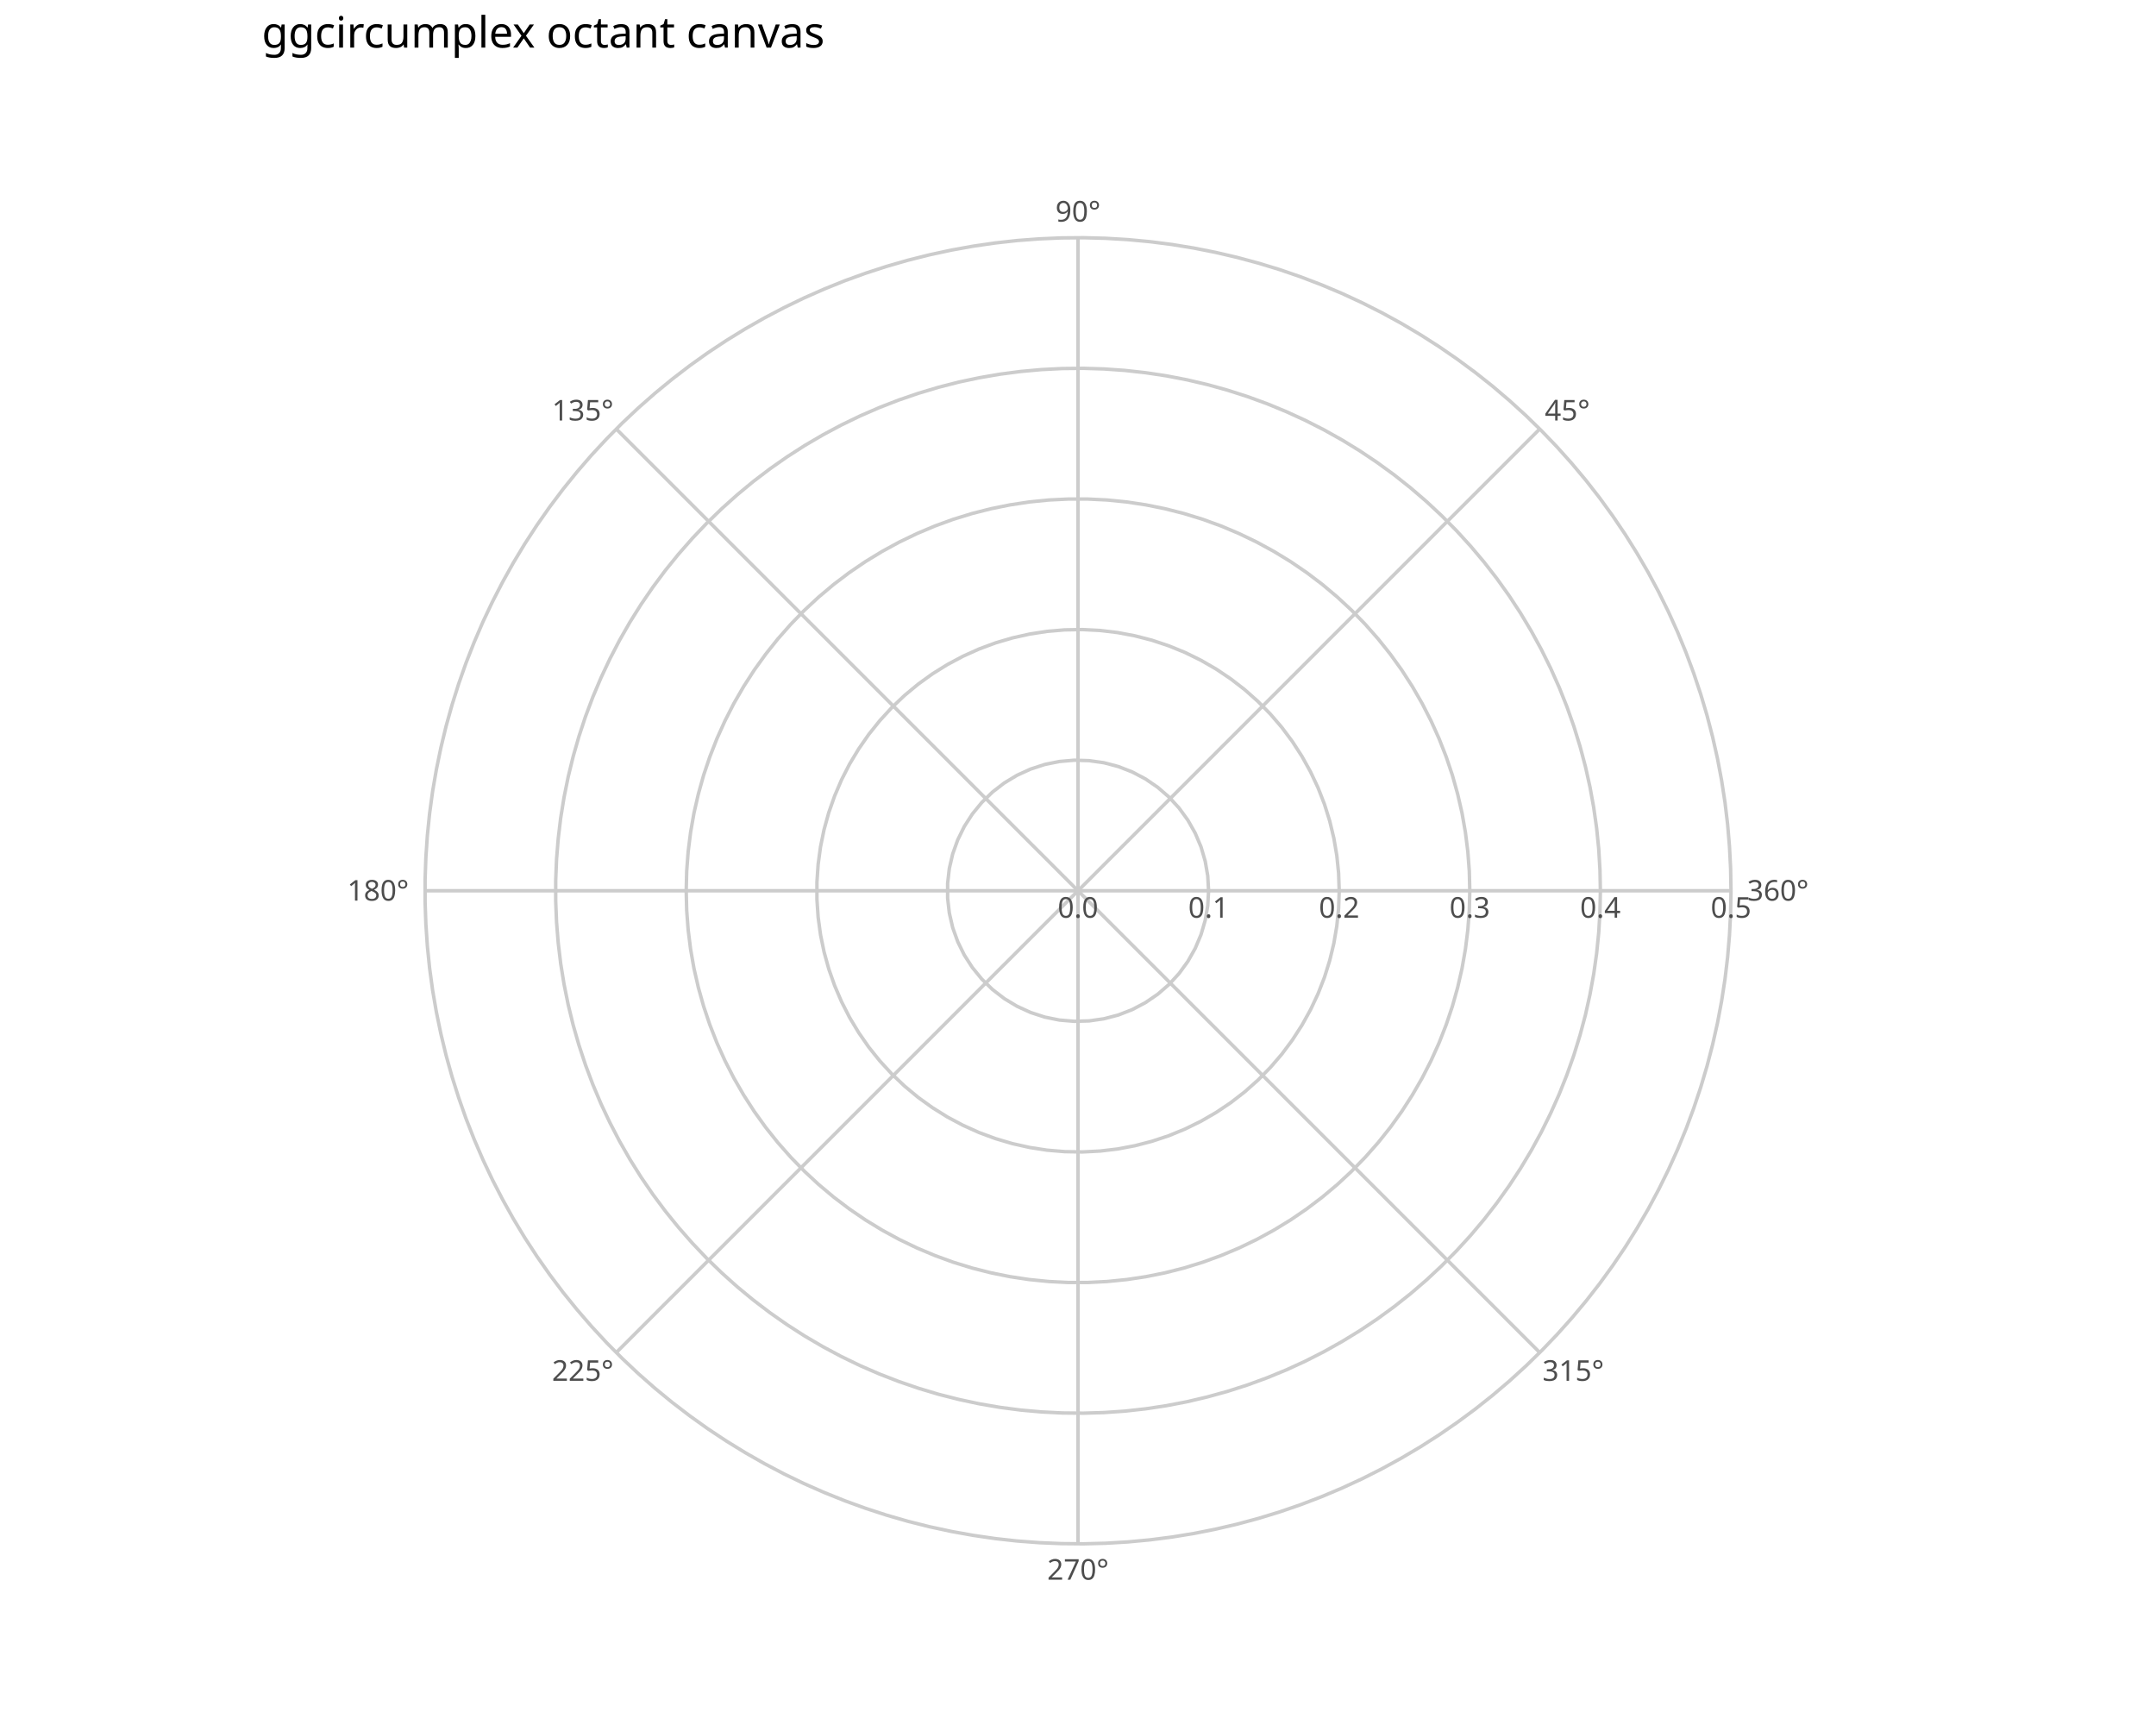
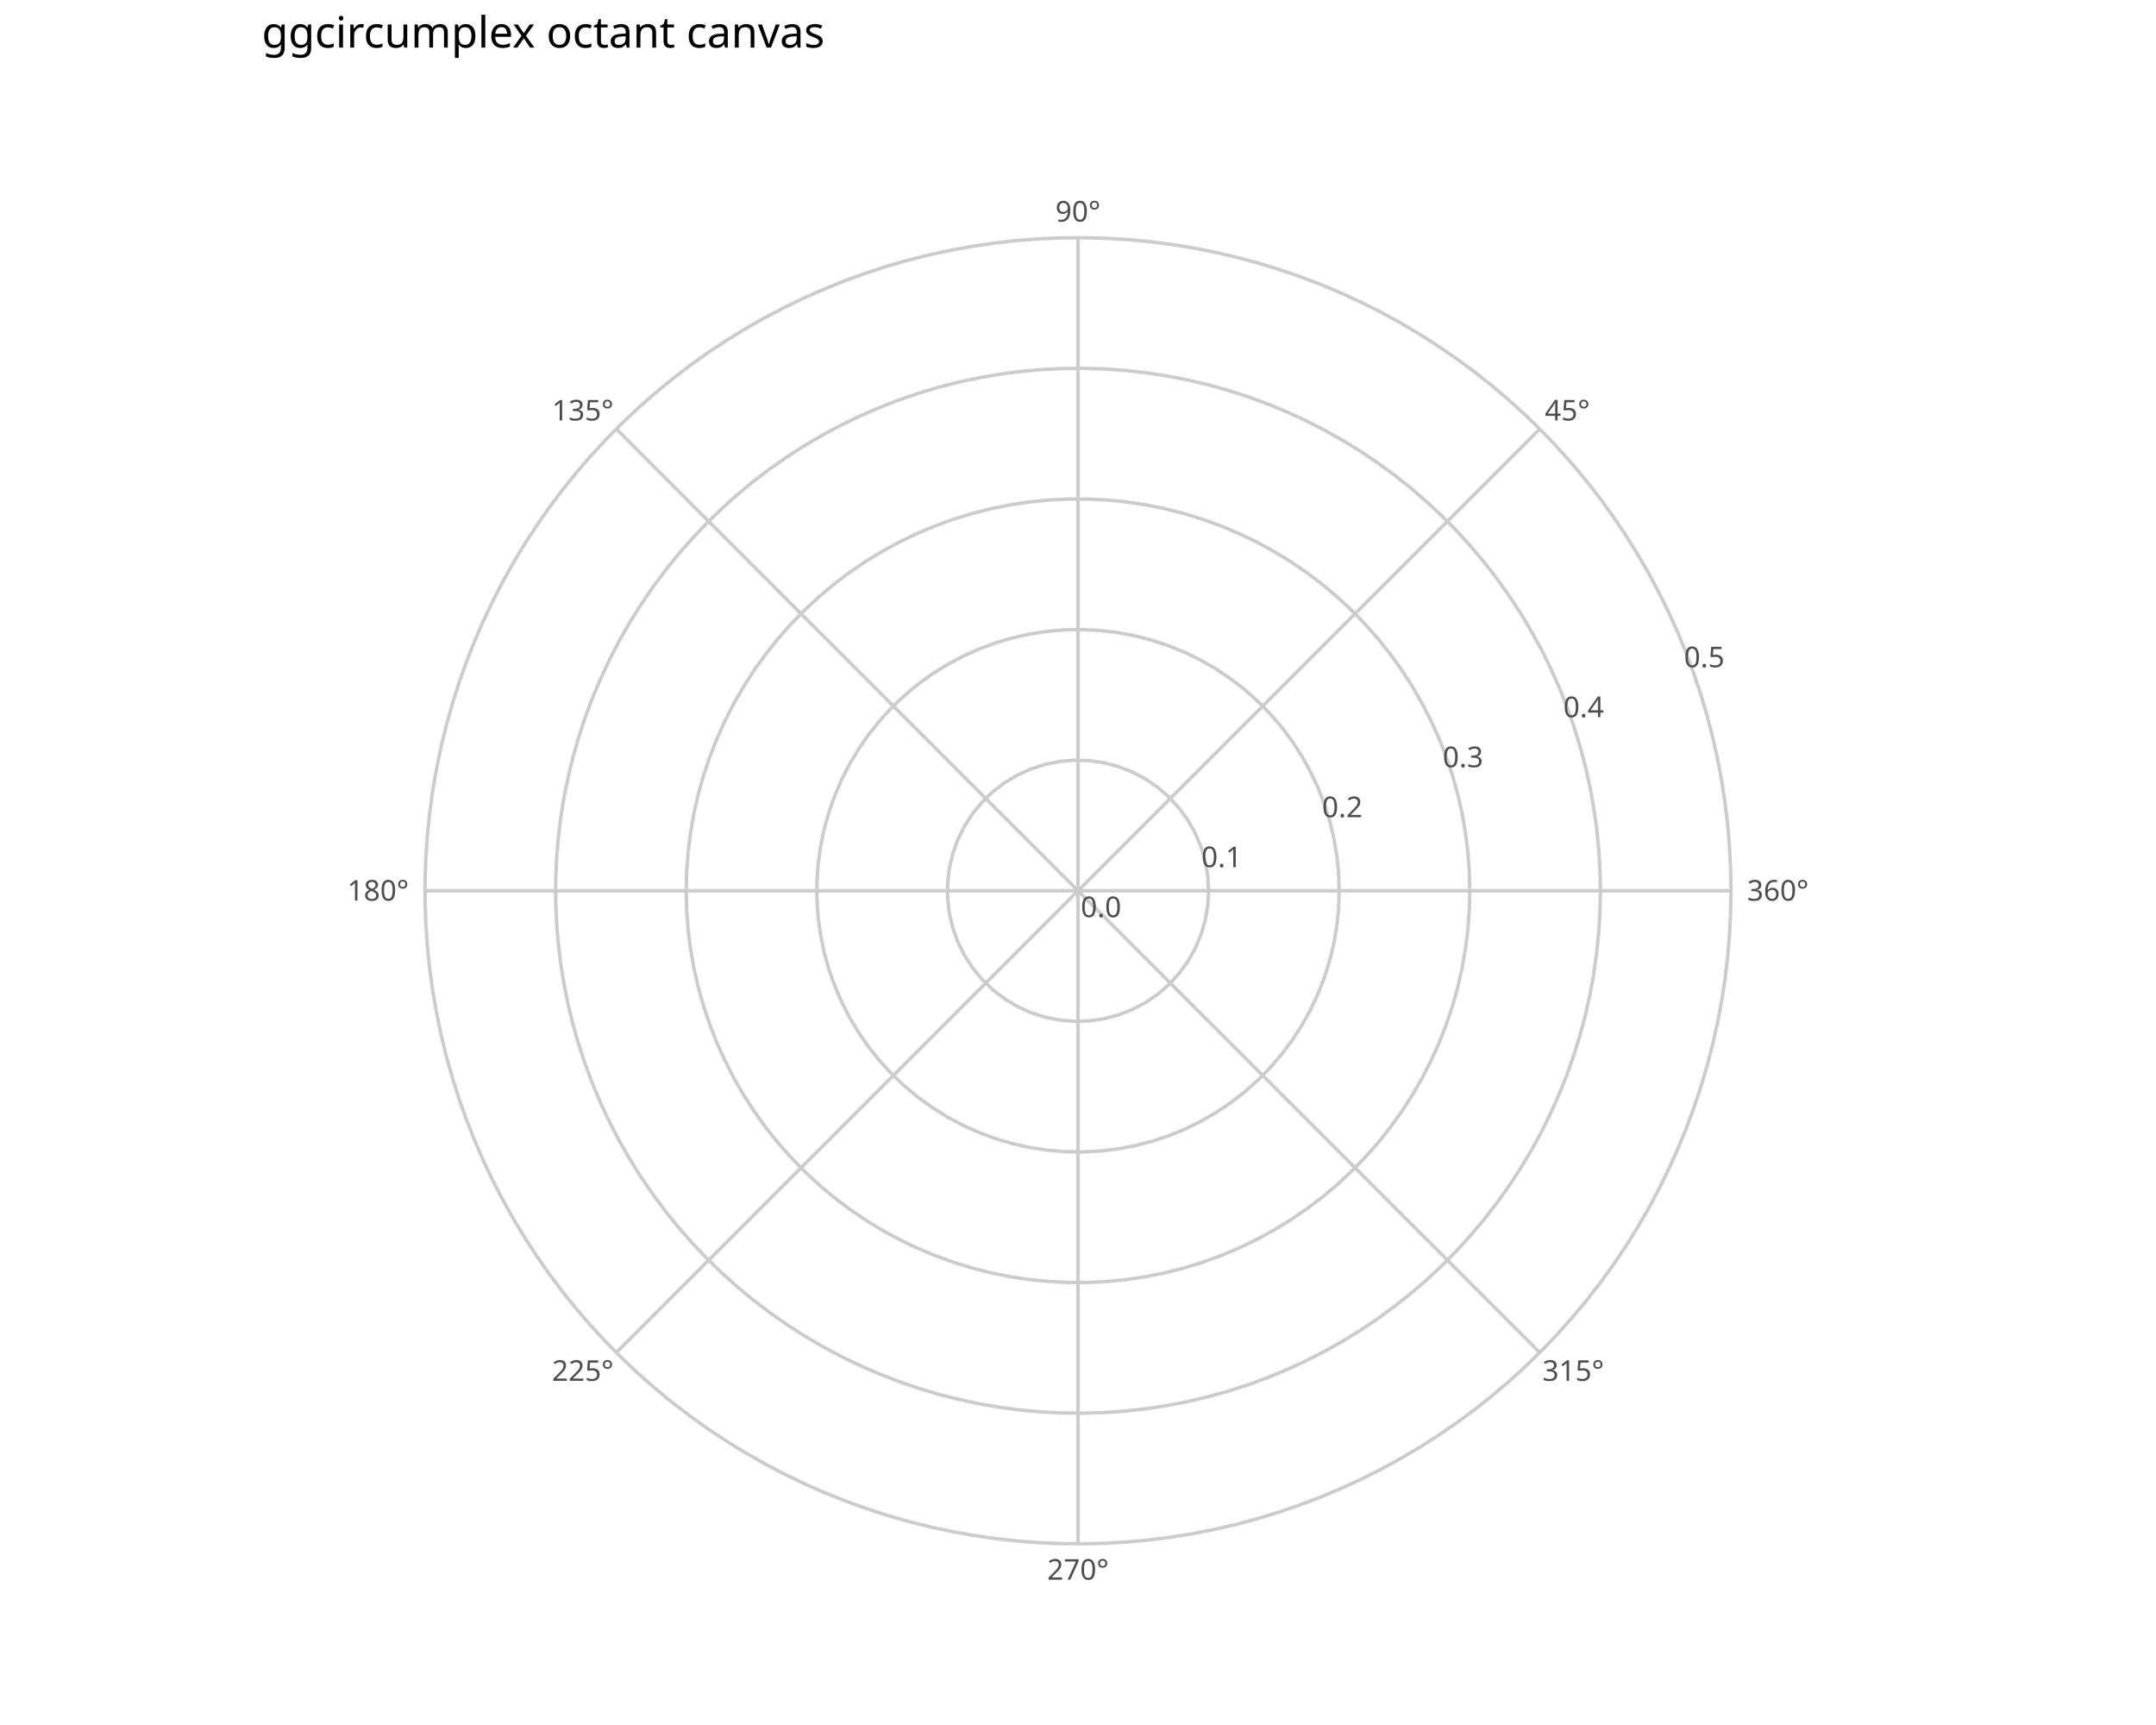
<svg xmlns="http://www.w3.org/2000/svg" class="svglite" data-engine-version="2.0" width="720.00pt" height="576.00pt" viewBox="0 0 720.00 576.00">
  <defs>
    <style type="text/css">
    .svglite line, .svglite polyline, .svglite polygon, .svglite path, .svglite rect, .svglite circle {
      fill: none;
      stroke: #000000;
      stroke-linecap: round;
      stroke-linejoin: round;
      stroke-miterlimit: 10.00;
    }
  </style>
  </defs>
  <rect width="100%" height="100%" style="stroke: none; fill: #FFFFFF;" />
  <defs>
    <clipPath id="cpMC4wMHw3MjAuMDB8MC4wMHw1NzYuMDA=">
      <rect x="0.00" y="0.00" width="720.00" height="576.00" />
    </clipPath>
  </defs>
  <g clip-path="url(#cpMC4wMHw3MjAuMDB8MC4wMHw1NzYuMDA=)">
</g>
  <defs>
    <clipPath id="cpODEuNDR8NjM4LjU2fDAuMDB8NTc2LjAw">
      <rect x="81.44" y="0.00" width="557.12" height="576.00" />
    </clipPath>
  </defs>
  <g clip-path="url(#cpODEuNDR8NjM4LjU2fDAuMDB8NTc2LjAw)">
    <rect x="81.44" y="0.00" width="557.12" height="576.00" style="stroke-width: 1.16; stroke: none; fill: #FFFFFF;" />
  </g>
  <g clip-path="url(#cpMC4wMHw3MjAuMDB8MC4wMHw1NzYuMDA=)">
    <polyline points="360.00,297.44 360.00,297.44 " style="stroke-width: 1.16; stroke: #CCCCCC; stroke-linecap: butt;" />
    <polyline points="403.61,297.44 403.33,292.47 402.48,287.56 401.08,282.78 399.14,278.20 396.69,273.86 393.76,269.83 390.40,266.16 386.63,262.90 382.52,260.09 378.12,257.77 373.48,255.96 368.66,254.69 363.73,253.99 358.75,253.84 353.79,254.27 348.91,255.26 344.18,256.80 339.65,258.87 335.38,261.44 331.44,264.48 327.87,267.95 324.72,271.80 322.02,275.99 319.83,280.46 318.15,285.15 317.03,290.00 316.46,294.95 316.46,299.93 317.03,304.88 318.15,309.73 319.83,314.42 322.02,318.88 324.72,323.07 327.87,326.93 331.44,330.40 335.38,333.44 339.65,336.01 344.18,338.08 348.91,339.62 353.79,340.61 358.75,341.03 363.73,340.89 368.66,340.18 373.48,338.92 378.12,337.11 382.52,334.79 386.63,331.98 390.40,328.72 393.76,325.05 396.69,321.02 399.14,316.68 401.08,312.09 402.48,307.32 403.33,302.41 403.61,297.44 " style="stroke-width: 1.16; stroke: #CCCCCC; stroke-linecap: butt;" />
    <polyline points="447.23,297.44 447.03,291.55 446.43,285.69 445.44,279.88 444.06,274.15 442.30,268.53 440.16,263.04 437.65,257.71 434.79,252.56 431.59,247.61 428.07,242.89 424.23,238.42 420.10,234.22 415.69,230.30 411.03,226.70 406.14,223.41 401.04,220.47 395.75,217.87 390.29,215.64 384.70,213.78 379.00,212.31 373.21,211.22 367.36,210.52 361.47,210.22 355.58,210.32 349.71,210.82 343.89,211.71 338.14,213.00 332.49,214.66 326.96,216.71 321.59,219.13 316.39,221.90 311.39,225.01 306.61,228.46 302.07,232.22 297.80,236.28 293.82,240.62 290.13,245.22 286.77,250.06 283.73,255.11 281.05,260.35 278.73,265.77 276.77,271.33 275.20,277.00 274.01,282.78 273.22,288.61 272.82,294.49 272.82,300.38 273.22,306.26 274.01,312.10 275.20,317.87 276.77,323.55 278.73,329.11 281.05,334.52 283.73,339.77 286.77,344.82 290.13,349.66 293.82,354.26 297.80,358.59 302.07,362.65 306.61,366.42 311.39,369.86 316.39,372.98 321.59,375.75 326.96,378.17 332.49,380.21 338.14,381.88 343.89,383.16 349.71,384.06 355.58,384.55 361.47,384.65 367.36,384.35 373.21,383.66 379.00,382.57 384.70,381.09 390.29,379.24 395.75,377.00 401.04,374.41 406.14,371.46 411.03,368.18 415.69,364.57 420.10,360.66 424.23,356.46 428.07,351.99 431.59,347.27 434.79,342.32 437.65,337.17 440.16,331.84 442.30,326.35 444.06,320.73 445.44,315.00 446.43,309.19 447.03,303.33 447.23,297.44 " style="stroke-width: 1.16; stroke: #CCCCCC; stroke-linecap: butt;" />
    <polyline points="490.84,297.44 490.68,290.92 490.19,284.41 489.38,277.94 488.25,271.51 486.79,265.15 485.03,258.87 482.95,252.69 480.57,246.62 477.88,240.67 474.91,234.86 471.64,229.21 468.11,223.73 464.30,218.44 460.23,213.34 455.91,208.44 451.36,203.77 446.58,199.34 441.58,195.14 436.38,191.20 430.99,187.53 425.42,184.13 419.69,181.01 413.81,178.18 407.80,175.64 401.67,173.41 395.44,171.49 389.11,169.88 382.72,168.59 376.27,167.61 369.78,166.96 363.26,166.64 356.74,166.64 350.22,166.96 343.73,167.61 337.28,168.59 330.89,169.88 324.56,171.49 318.33,173.41 312.20,175.64 306.19,178.18 300.31,181.01 294.58,184.13 289.01,187.53 283.62,191.20 278.42,195.14 273.42,199.34 268.64,203.77 264.09,208.44 259.77,213.34 255.70,218.44 251.89,223.73 248.36,229.21 245.09,234.86 242.12,240.67 239.43,246.62 237.05,252.69 234.97,258.87 233.21,265.15 231.75,271.51 230.62,277.94 229.81,284.41 229.32,290.92 229.16,297.44 229.32,303.96 229.81,310.47 230.62,316.94 231.75,323.36 233.21,329.72 234.97,336.00 237.05,342.19 239.43,348.26 242.12,354.21 245.09,360.01 248.36,365.66 251.89,371.14 255.70,376.44 259.77,381.54 264.09,386.43 268.64,391.10 273.42,395.54 278.42,399.73 283.62,403.67 289.01,407.35 294.58,410.75 300.31,413.87 306.19,416.70 312.20,419.23 318.33,421.47 324.56,423.39 330.89,425.00 337.28,426.29 343.73,427.26 350.22,427.91 356.74,428.24 363.26,428.24 369.78,427.91 376.27,427.26 382.72,426.29 389.11,425.00 395.44,423.39 401.67,421.47 407.80,419.23 413.81,416.70 419.69,413.87 425.42,410.75 430.99,407.35 436.38,403.67 441.58,399.73 446.58,395.54 451.36,391.10 455.91,386.43 460.23,381.54 464.30,376.44 468.11,371.14 471.64,365.66 474.91,360.01 477.88,354.21 480.57,348.26 482.95,342.19 485.03,336.00 486.79,329.72 488.25,323.36 489.38,316.94 490.19,310.47 490.68,303.96 490.84,297.44 " style="stroke-width: 1.16; stroke: #CCCCCC; stroke-linecap: butt;" />
    <polyline points="534.45,297.44 534.31,290.46 533.90,283.49 533.20,276.54 532.22,269.63 530.97,262.76 529.45,255.95 527.65,249.20 525.59,242.53 523.26,235.95 520.67,229.47 517.82,223.10 514.72,216.84 511.37,210.72 507.78,204.73 503.95,198.89 499.89,193.21 495.61,187.70 491.11,182.36 486.40,177.20 481.49,172.24 476.39,167.48 471.09,162.93 465.62,158.59 459.98,154.48 454.18,150.59 448.23,146.94 442.14,143.53 435.92,140.37 429.57,137.46 423.12,134.80 416.56,132.41 409.91,130.28 403.18,128.41 396.38,126.82 389.53,125.50 382.63,124.46 375.69,123.69 368.72,123.20 361.75,122.99 354.76,123.06 347.79,123.41 340.84,124.04 333.92,124.95 327.04,126.13 320.21,127.58 313.44,129.31 306.76,131.31 300.15,133.57 293.64,136.10 287.24,138.88 280.96,141.92 274.80,145.21 268.77,148.74 262.90,152.51 257.18,156.51 251.62,160.73 246.24,165.18 241.04,169.84 236.03,174.70 231.22,179.76 226.61,185.01 222.22,190.43 218.05,196.03 214.10,201.79 210.39,207.70 206.92,213.76 203.70,219.95 200.72,226.27 198.00,232.70 195.54,239.23 193.35,245.86 191.42,252.57 189.76,259.35 188.37,266.19 187.25,273.08 186.42,280.01 185.86,286.97 185.58,293.95 185.58,300.93 185.86,307.90 186.42,314.86 187.25,321.79 188.37,328.69 189.76,335.53 191.42,342.31 193.35,349.02 195.54,355.64 198.00,362.18 200.72,368.61 203.70,374.92 206.92,381.11 210.39,387.17 214.10,393.09 218.05,398.85 222.22,404.45 226.61,409.87 231.22,415.12 236.03,420.18 241.04,425.04 246.24,429.70 251.62,434.14 257.18,438.37 262.90,442.37 268.77,446.14 274.80,449.67 280.96,452.96 287.24,456.00 293.64,458.78 300.15,461.30 306.76,463.57 313.44,465.57 320.21,467.29 327.04,468.75 333.92,469.93 340.84,470.84 347.79,471.46 354.76,471.81 361.75,471.88 368.72,471.67 375.69,471.19 382.63,470.42 389.53,469.37 396.38,468.06 403.18,466.46 409.91,464.60 416.56,462.47 423.12,460.07 429.57,457.42 435.92,454.51 442.14,451.34 448.23,447.93 454.18,444.28 459.98,440.40 465.62,436.28 471.09,431.95 476.39,427.39 481.49,422.63 486.40,417.67 491.11,412.52 495.61,407.18 499.89,401.67 503.95,395.99 507.78,390.15 511.37,384.16 514.72,378.04 517.82,371.78 520.67,365.41 523.26,358.92 525.59,352.34 527.65,345.67 529.45,338.93 530.97,332.11 532.22,325.25 533.20,318.33 533.90,311.39 534.31,304.42 534.45,297.44 " style="stroke-width: 1.16; stroke: #CCCCCC; stroke-linecap: butt;" />
    <polyline points="578.07,297.44 577.94,290.03 577.56,282.64 576.94,275.26 576.06,267.90 574.93,260.59 573.56,253.31 571.93,246.08 570.07,238.91 567.96,231.82 565.61,224.79 563.03,217.85 560.21,211.00 557.16,204.26 553.88,197.61 550.38,191.09 546.65,184.69 542.72,178.41 538.57,172.28 534.22,166.28 529.66,160.44 524.91,154.76 519.97,149.24 514.85,143.90 509.55,138.73 504.07,133.74 498.43,128.94 492.63,124.34 486.67,119.94 480.57,115.74 474.33,111.75 467.96,107.97 461.47,104.42 454.85,101.08 448.13,97.97 441.31,95.10 434.39,92.45 427.39,90.04 420.31,87.88 413.15,85.95 405.94,84.27 398.68,82.83 391.37,81.64 384.02,80.70 376.65,80.01 369.26,79.57 361.85,79.38 354.45,79.44 347.05,79.76 339.66,80.32 332.30,81.14 324.97,82.20 317.68,83.52 310.44,85.08 303.26,86.88 296.14,88.93 289.10,91.22 282.14,93.74 275.27,96.51 268.49,99.50 261.83,102.72 255.27,106.17 248.84,109.83 242.53,113.72 236.36,117.81 230.33,122.11 224.45,126.62 218.73,131.32 213.17,136.21 207.78,141.29 202.57,146.55 197.53,151.98 192.69,157.58 188.03,163.35 183.58,169.26 179.33,175.33 175.29,181.53 171.46,187.87 167.85,194.34 164.46,200.92 161.29,207.62 158.36,214.42 155.65,221.31 153.19,228.29 150.96,235.36 148.97,242.49 147.23,249.69 145.73,256.94 144.47,264.24 143.47,271.58 142.72,278.95 142.22,286.33 141.96,293.74 141.96,301.14 142.22,308.54 142.72,315.93 143.47,323.30 144.47,330.64 145.73,337.94 147.23,345.19 148.97,352.39 150.96,359.52 153.19,366.58 155.65,373.57 158.36,380.46 161.29,387.26 164.46,393.96 167.85,400.54 171.46,407.01 175.29,413.35 179.33,419.55 183.58,425.62 188.03,431.53 192.69,437.29 197.53,442.89 202.57,448.33 207.78,453.59 213.17,458.67 218.73,463.56 224.45,468.26 230.33,472.76 236.36,477.07 242.53,481.16 248.84,485.04 255.27,488.71 261.83,492.16 268.49,495.38 275.27,498.37 282.14,501.13 289.10,503.66 296.14,505.95 303.26,508.00 310.44,509.80 317.68,511.36 324.97,512.67 332.30,513.74 339.66,514.56 347.05,515.12 354.45,515.43 361.85,515.50 369.26,515.31 376.65,514.87 384.02,514.18 391.37,513.24 398.68,512.05 405.94,510.61 413.15,508.93 420.31,507.00 427.39,504.83 434.39,502.42 441.31,499.78 448.13,496.90 454.85,493.80 461.47,490.46 467.96,486.90 474.33,483.13 480.57,479.14 486.67,474.94 492.63,470.54 498.43,465.93 504.07,461.14 509.55,456.15 514.85,450.98 519.97,445.63 524.91,440.11 529.66,434.43 534.22,428.59 538.57,422.60 542.72,416.47 546.65,410.19 550.38,403.79 553.88,397.26 557.16,390.62 560.21,383.87 563.03,377.03 565.61,370.09 567.96,363.06 570.07,355.96 571.93,348.80 573.56,341.57 574.93,334.29 576.06,326.97 576.94,319.62 577.56,312.24 577.94,304.84 578.07,297.44 " style="stroke-width: 1.16; stroke: #CCCCCC; stroke-linecap: butt;" />
    <polyline points="360.00,297.44 360.00,289.92 360.00,282.40 360.00,274.88 360.00,267.36 360.00,259.84 360.00,252.32 360.00,244.80 360.00,237.28 360.00,229.76 360.00,222.24 360.00,214.72 360.00,207.20 360.00,199.68 360.00,192.16 360.00,184.65 360.00,177.13 360.00,169.61 360.00,162.09 360.00,154.57 360.00,147.05 360.00,139.53 360.00,132.01 360.00,124.49 360.00,116.97 360.00,109.45 360.00,101.93 360.00,94.41 360.00,86.89 360.00,79.37 " style="stroke-width: 1.16; stroke: #CCCCCC; stroke-linecap: butt;" />
    <polyline points="360.00,297.44 354.68,292.12 349.37,286.80 344.05,281.49 338.73,276.17 333.41,270.85 328.10,265.54 322.78,260.22 317.46,254.90 312.15,249.58 306.83,244.27 301.51,238.95 296.19,233.63 290.88,228.32 285.56,223.00 280.24,217.68 274.93,212.36 269.61,207.05 264.29,201.73 258.97,196.41 253.66,191.10 248.34,185.78 243.02,180.46 237.71,175.14 232.39,169.83 227.07,164.51 221.75,159.19 216.44,153.88 211.12,148.56 205.80,143.24 " style="stroke-width: 1.16; stroke: #CCCCCC; stroke-linecap: butt;" />
    <polyline points="360.00,297.44 352.48,297.44 344.96,297.44 337.44,297.44 329.92,297.44 322.40,297.44 314.88,297.44 307.36,297.44 299.84,297.44 292.32,297.44 284.80,297.44 277.28,297.44 269.77,297.44 262.25,297.44 254.73,297.44 247.21,297.44 239.69,297.44 232.17,297.44 224.65,297.44 217.13,297.44 209.61,297.44 202.09,297.44 194.57,297.44 187.05,297.44 179.53,297.44 172.01,297.44 164.49,297.44 156.97,297.44 149.45,297.44 141.93,297.44 " style="stroke-width: 1.16; stroke: #CCCCCC; stroke-linecap: butt;" />
    <polyline points="360.00,297.44 354.68,302.76 349.37,308.07 344.05,313.39 338.73,318.71 333.41,324.02 328.10,329.34 322.78,334.66 317.46,339.98 312.15,345.29 306.83,350.61 301.51,355.93 296.19,361.24 290.88,366.56 285.56,371.88 280.24,377.20 274.93,382.51 269.61,387.83 264.29,393.15 258.97,398.46 253.66,403.78 248.34,409.10 243.02,414.42 237.71,419.73 232.39,425.05 227.07,430.37 221.75,435.68 216.44,441.00 211.12,446.32 205.80,451.64 " style="stroke-width: 1.16; stroke: #CCCCCC; stroke-linecap: butt;" />
    <polyline points="360.00,297.44 360.00,304.96 360.00,312.48 360.00,320.00 360.00,327.52 360.00,335.04 360.00,342.56 360.00,350.08 360.00,357.59 360.00,365.11 360.00,372.63 360.00,380.15 360.00,387.67 360.00,395.19 360.00,402.71 360.00,410.23 360.00,417.75 360.00,425.27 360.00,432.79 360.00,440.31 360.00,447.83 360.00,455.35 360.00,462.87 360.00,470.39 360.00,477.91 360.00,485.43 360.00,492.95 360.00,500.47 360.00,507.99 360.00,515.51 " style="stroke-width: 1.16; stroke: #CCCCCC; stroke-linecap: butt;" />
    <polyline points="360.00,297.44 365.32,302.76 370.63,308.07 375.95,313.39 381.27,318.71 386.59,324.02 391.90,329.34 397.22,334.66 402.54,339.98 407.85,345.29 413.17,350.61 418.49,355.93 423.81,361.24 429.12,366.56 434.44,371.88 439.76,377.20 445.07,382.51 450.39,387.83 455.71,393.15 461.03,398.46 466.34,403.78 471.66,409.10 476.98,414.42 482.29,419.73 487.61,425.05 492.93,430.37 498.25,435.68 503.56,441.00 508.88,446.32 514.20,451.64 " style="stroke-width: 1.16; stroke: #CCCCCC; stroke-linecap: butt;" />
    <polyline points="360.00,297.44 367.52,297.44 375.04,297.44 382.56,297.44 390.08,297.44 397.60,297.44 405.12,297.44 412.64,297.44 420.16,297.44 427.68,297.44 435.20,297.44 442.72,297.44 450.23,297.44 457.75,297.44 465.27,297.44 472.79,297.44 480.31,297.44 487.83,297.44 495.35,297.44 502.87,297.44 510.39,297.44 517.91,297.44 525.43,297.44 532.95,297.44 540.47,297.44 547.99,297.44 555.51,297.44 563.03,297.44 570.55,297.44 578.07,297.44 " style="stroke-width: 1.16; stroke: #CCCCCC; stroke-linecap: butt;" />
    <polyline points="360.00,297.44 365.32,292.12 370.63,286.80 375.95,281.49 381.27,276.17 386.59,270.85 391.90,265.54 397.22,260.22 402.54,254.90 407.85,249.58 413.17,244.27 418.49,238.95 423.81,233.63 429.12,228.32 434.44,223.00 439.76,217.68 445.07,212.36 450.39,207.05 455.71,201.73 461.03,196.41 466.34,191.10 471.66,185.78 476.98,180.46 482.29,175.14 487.61,169.83 492.93,164.51 498.25,159.19 503.56,153.88 508.88,148.56 514.20,143.24 " style="stroke-width: 1.16; stroke: #CCCCCC; stroke-linecap: butt;" />
    <text x="360.00" y="73.99" text-anchor="middle" style="font-size: 9.60px; fill: #4D4D4D; font-family: sans;" textLength="14.52px" lengthAdjust="spacingAndGlyphs">90°</text>
    <text x="204.91" y="140.41" text-anchor="end" style="font-size: 9.60px; fill: #4D4D4D; font-family: sans;" textLength="19.86px" lengthAdjust="spacingAndGlyphs">135°</text>
    <text x="136.55" y="300.74" text-anchor="end" style="font-size: 9.60px; fill: #4D4D4D; font-family: sans;" textLength="19.86px" lengthAdjust="spacingAndGlyphs">180°</text>
    <text x="204.91" y="461.08" text-anchor="end" style="font-size: 9.60px; fill: #4D4D4D; font-family: sans;" textLength="19.86px" lengthAdjust="spacingAndGlyphs">225°</text>
    <text x="360.00" y="527.49" text-anchor="middle" style="font-size: 9.60px; fill: #4D4D4D; font-family: sans;" textLength="19.86px" lengthAdjust="spacingAndGlyphs">270°</text>
    <text x="515.09" y="461.08" style="font-size: 9.60px; fill: #4D4D4D; font-family: sans;" textLength="19.86px" lengthAdjust="spacingAndGlyphs">315°</text>
    <text x="583.45" y="300.74" style="font-size: 9.60px; fill: #4D4D4D; font-family: sans;" textLength="19.86px" lengthAdjust="spacingAndGlyphs">360°</text>
    <text x="515.87" y="140.41" style="font-size: 9.60px; fill: #4D4D4D; font-family: sans;" textLength="14.52px" lengthAdjust="spacingAndGlyphs">45°</text>
-     <text x="360.00" y="306.44" text-anchor="middle" style="font-size: 9.60px; fill: #4D4D4D; font-family: sans;" textLength="13.35px" lengthAdjust="spacingAndGlyphs">0.0</text>
-     <text x="403.61" y="306.44" text-anchor="middle" style="font-size: 9.60px; fill: #4D4D4D; font-family: sans;" textLength="13.35px" lengthAdjust="spacingAndGlyphs">0.1</text>
-     <text x="447.23" y="306.44" text-anchor="middle" style="font-size: 9.60px; fill: #4D4D4D; font-family: sans;" textLength="13.35px" lengthAdjust="spacingAndGlyphs">0.2</text>
-     <text x="490.84" y="306.44" text-anchor="middle" style="font-size: 9.60px; fill: #4D4D4D; font-family: sans;" textLength="13.35px" lengthAdjust="spacingAndGlyphs">0.3</text>
-     <text x="534.45" y="306.44" text-anchor="middle" style="font-size: 9.60px; fill: #4D4D4D; font-family: sans;" textLength="13.35px" lengthAdjust="spacingAndGlyphs">0.4</text>
-     <text x="578.07" y="306.44" text-anchor="middle" style="font-size: 9.60px; fill: #4D4D4D; font-family: sans;" textLength="13.35px" lengthAdjust="spacingAndGlyphs">0.5</text>
+     <text x="360.92" y="306.25" style="font-size: 9.60px; fill: #4D4D4D; font-family: sans;" textLength="13.35px" lengthAdjust="spacingAndGlyphs">0.0</text>
+     <text x="401.21" y="289.56" style="font-size: 9.60px; fill: #4D4D4D; font-family: sans;" textLength="13.35px" lengthAdjust="spacingAndGlyphs">0.1</text>
+     <text x="441.50" y="272.87" style="font-size: 9.60px; fill: #4D4D4D; font-family: sans;" textLength="13.35px" lengthAdjust="spacingAndGlyphs">0.2</text>
+     <text x="481.80" y="256.18" style="font-size: 9.60px; fill: #4D4D4D; font-family: sans;" textLength="13.35px" lengthAdjust="spacingAndGlyphs">0.3</text>
+     <text x="522.09" y="239.49" style="font-size: 9.60px; fill: #4D4D4D; font-family: sans;" textLength="13.35px" lengthAdjust="spacingAndGlyphs">0.4</text>
+     <text x="562.38" y="222.80" style="font-size: 9.60px; fill: #4D4D4D; font-family: sans;" textLength="13.35px" lengthAdjust="spacingAndGlyphs">0.5</text>
    <text x="87.42" y="15.89" style="font-size: 14.40px; font-family: sans;" textLength="177.73px" lengthAdjust="spacingAndGlyphs">ggcircumplex octant canvas</text>
  </g>
</svg>
